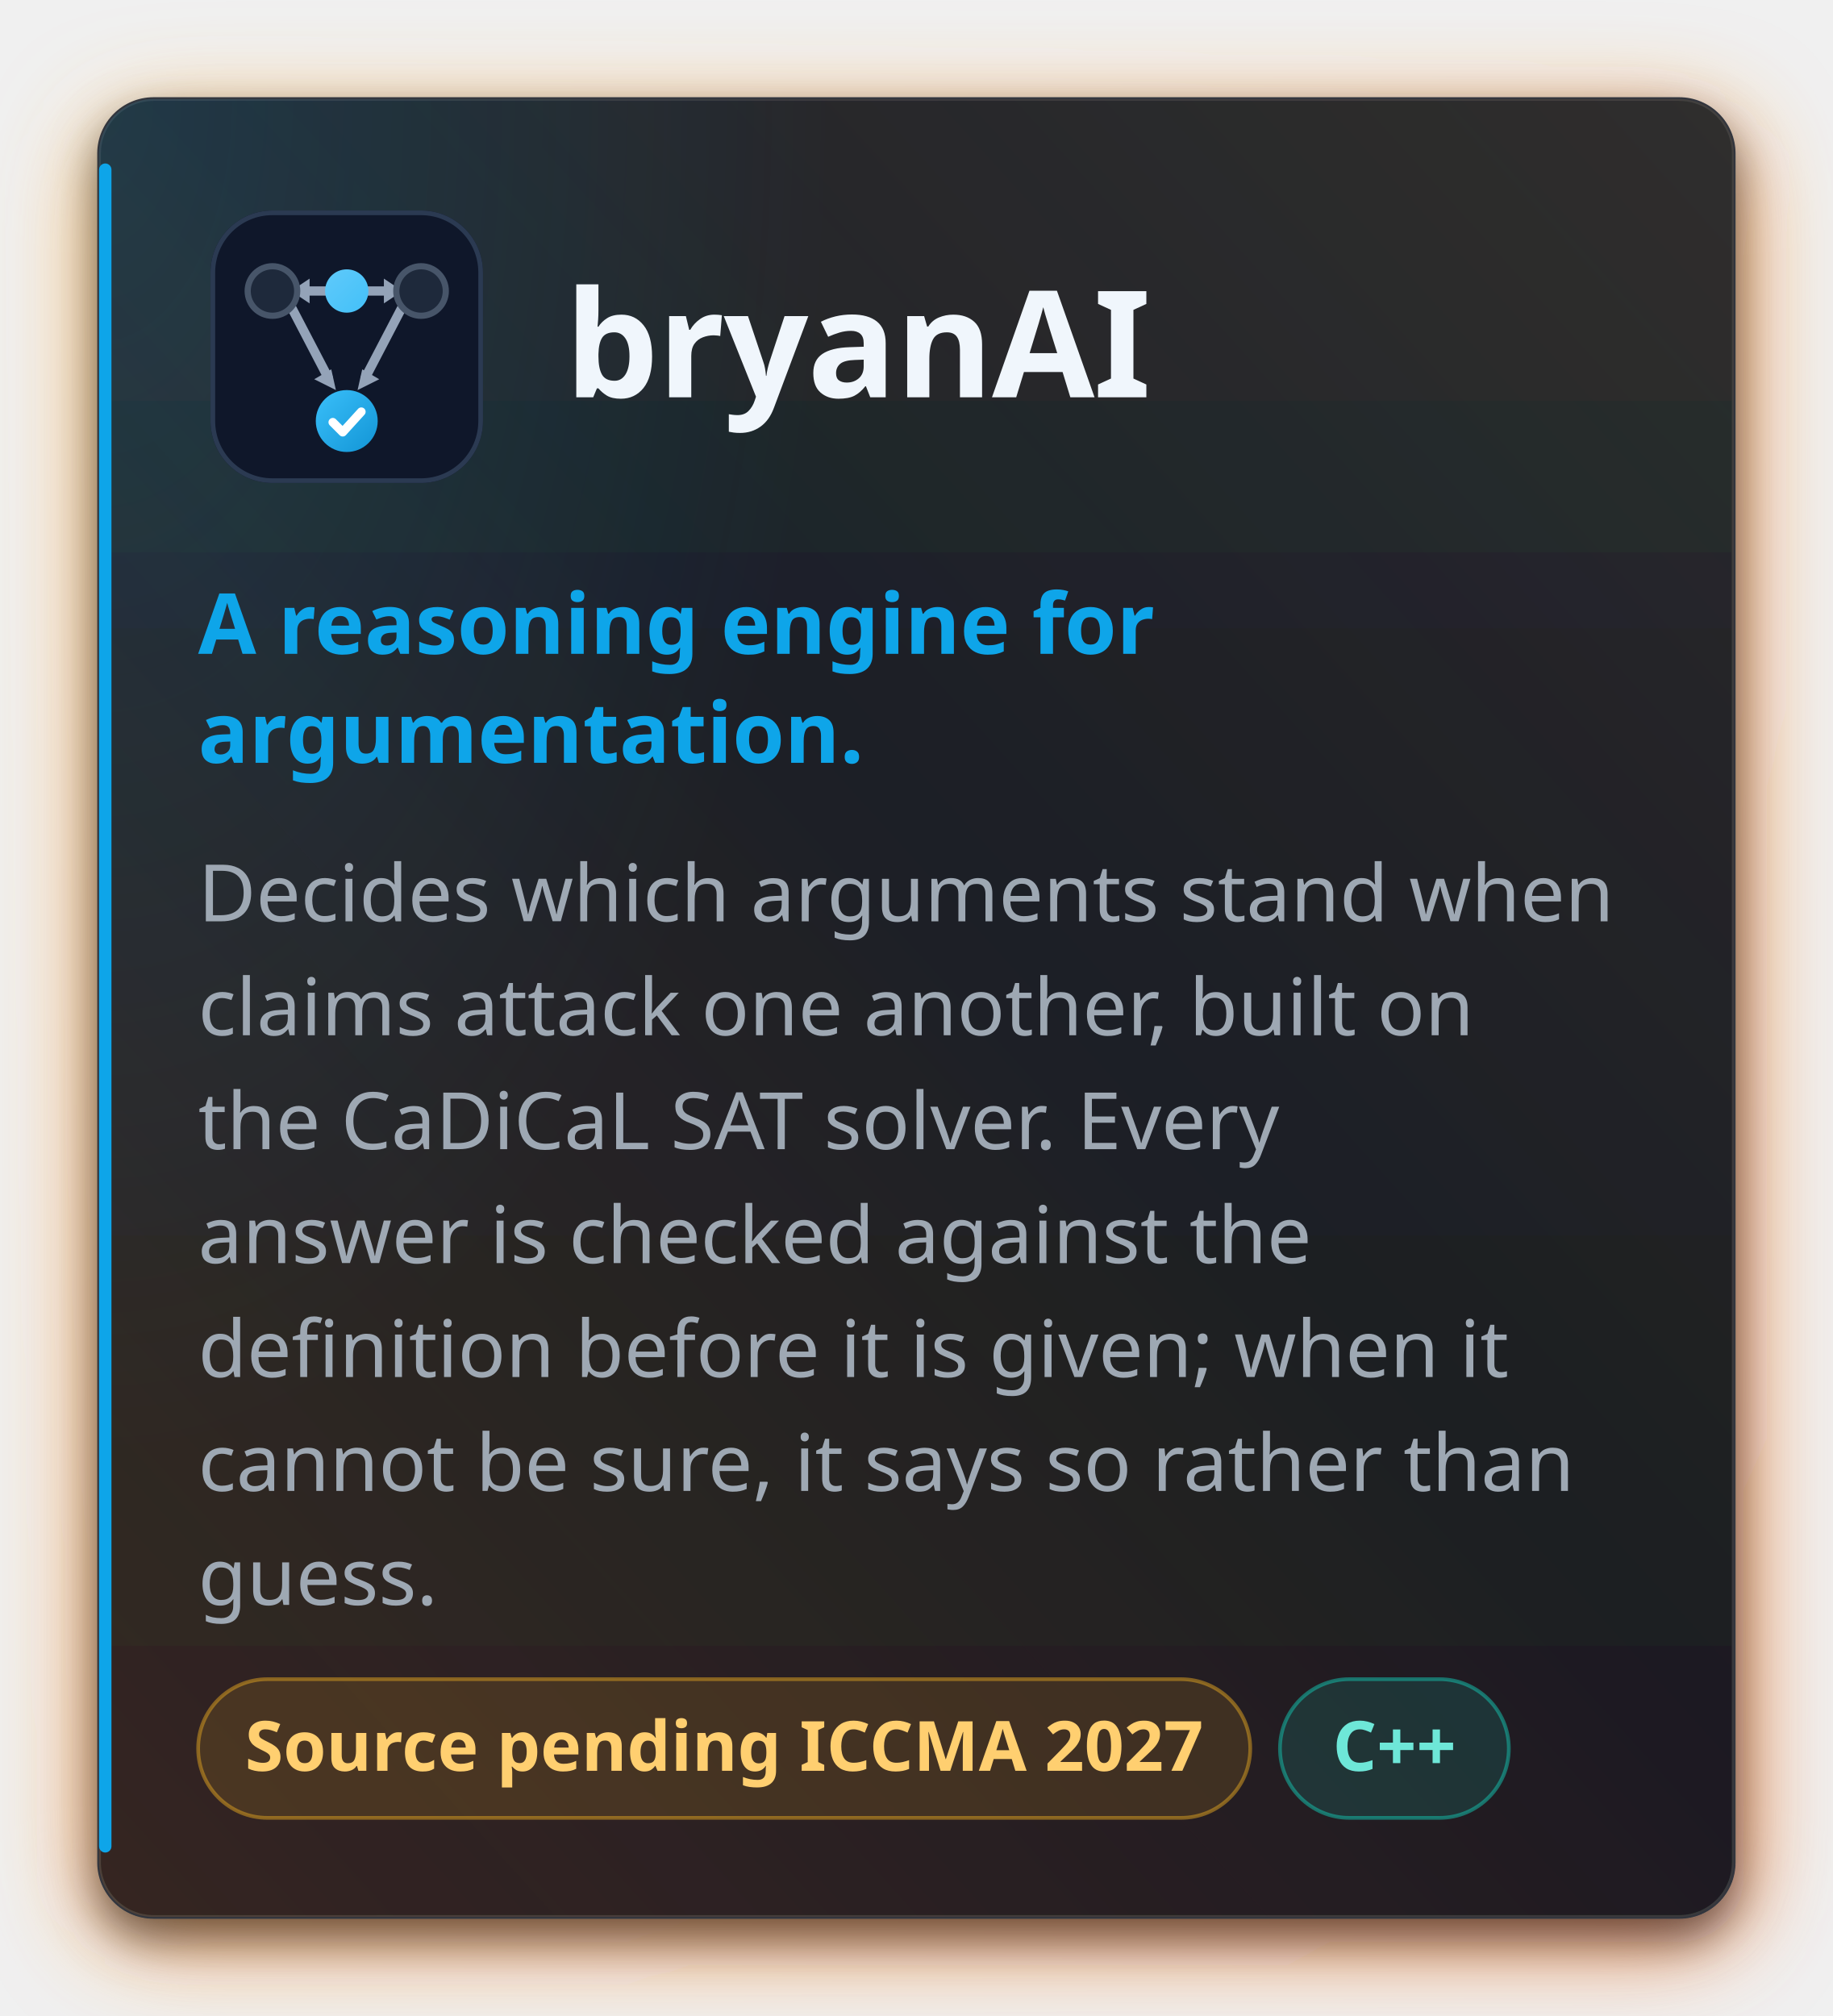
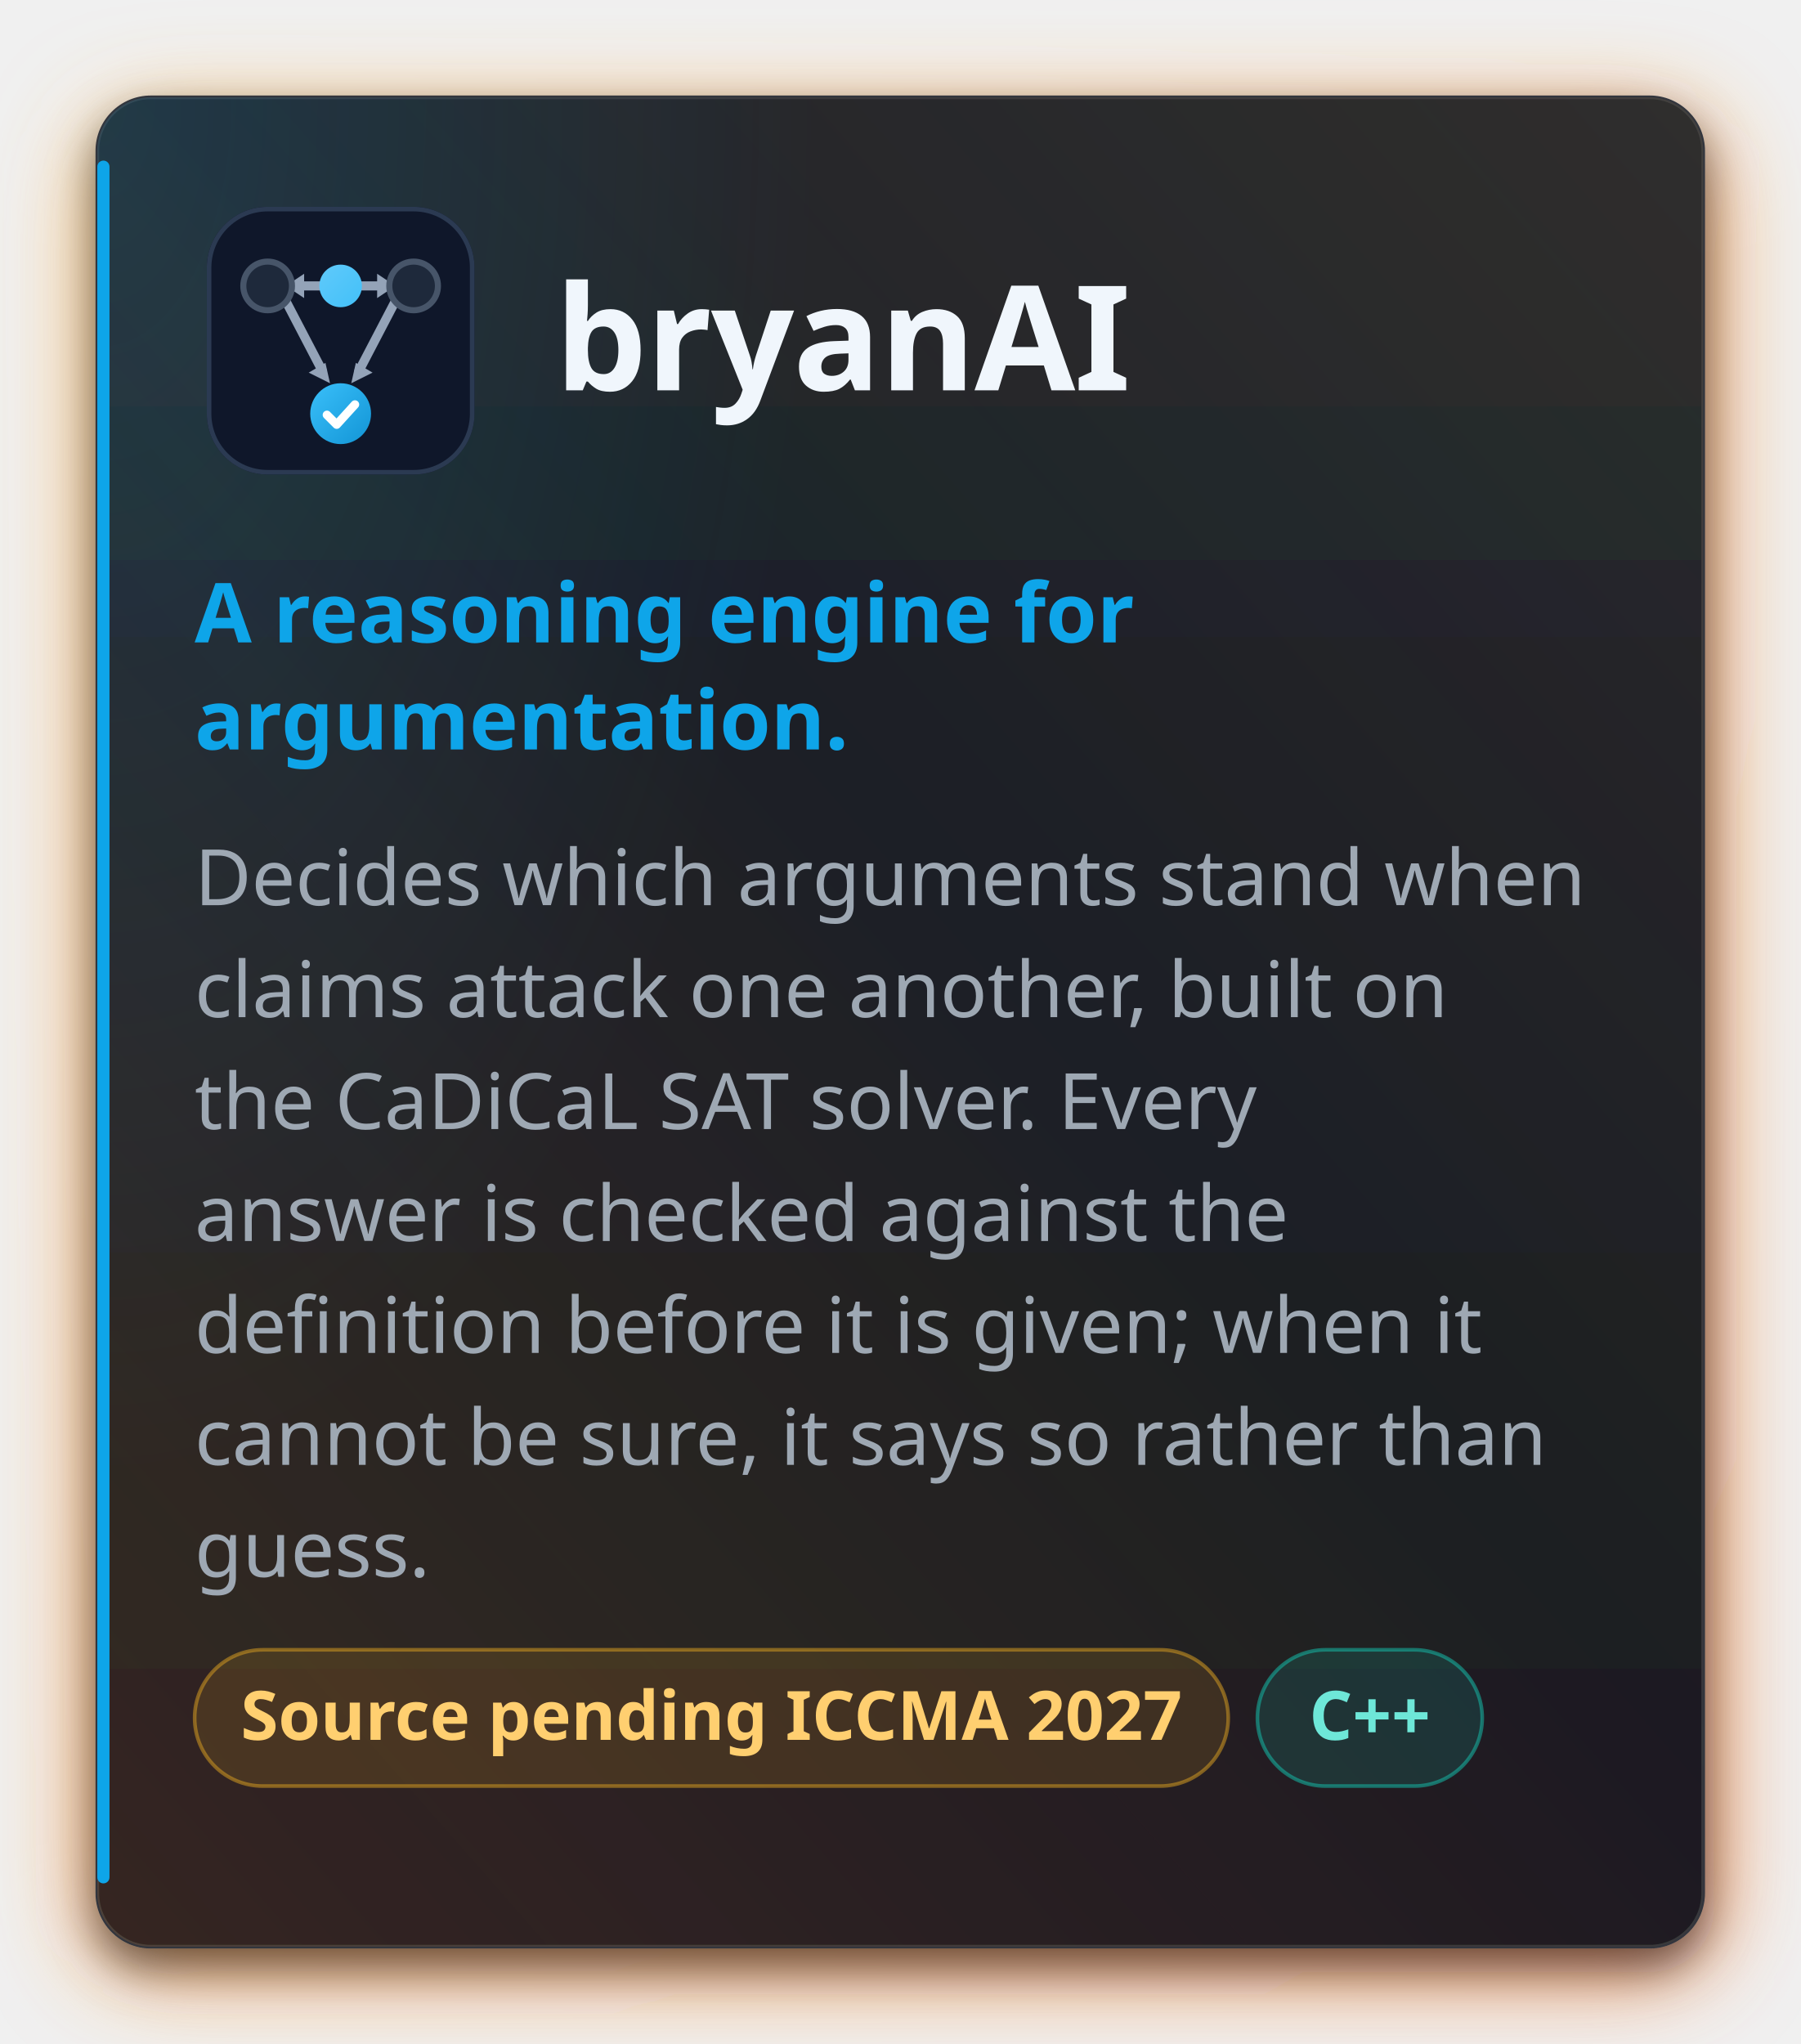
- <svg xmlns="http://www.w3.org/2000/svg" viewBox="0 0 740 814" width="740" height="814" role="img" aria-label="bryanAI: A reasoning engine for argumentation.">
+ <svg xmlns="http://www.w3.org/2000/svg" viewBox="0 0 740 840" width="740" height="840" role="img" aria-label="bryanAI: A reasoning engine for argumentation.">
  <style>.glow{opacity:0.75}.warm{opacity:0.7}</style>
  <defs>
    <linearGradient id="cardfill" x1="0" y1="0" x2="0" y2="1">
      <stop offset="0" stop-color="#1b222c" />
      <stop offset="1" stop-color="#121820" />
    </linearGradient>
    <radialGradient id="accentglow" cx="0" cy="0" r="0.75" gradientTransform="scale(0.6 1)">
      <stop offset="0" stop-color="#0ea5e9" stop-opacity="0.16" />
      <stop offset="1" stop-color="#0ea5e9" stop-opacity="0" />
    </radialGradient>
    <linearGradient id="glowfill" x1="0" y1="0" x2="1" y2="1">
      <stop offset="0" stop-color="#ffb347" />
      <stop offset="0.5" stop-color="#f58220" />
      <stop offset="1" stop-color="#ea580c" />
    </linearGradient>
    <linearGradient id="warmfill" x1="0" y1="1" x2="1" y2="0">
      <stop offset="0" stop-color="#f58220" stop-opacity="0.2" />
      <stop offset="0.55" stop-color="#f58220" stop-opacity="0.04" />
      <stop offset="1" stop-color="#ffb347" stop-opacity="0.12" />
    </linearGradient>
    <filter id="soft" x="-15%" y="-15%" width="130%" height="135%">
      <feGaussianBlur stdDeviation="20" />
    </filter>
    <filter id="lift" x="-5%" y="-8%" width="110%" height="125%">
      <feDropShadow dx="0" dy="8" stdDeviation="9" flood-color="#000000" flood-opacity="0.55" />
    </filter>
  </defs>
  <g font-family="-apple-system, 'Segoe UI', 'Noto Sans', Helvetica, Arial, sans-serif">
-     <rect class="glow" x="36" y="48" width="668" height="736" rx="26" fill="url(#glowfill)" filter="url(#soft)" />
-     <rect x="40" y="40" width="660" height="734" rx="22" fill="url(#cardfill)" stroke="#30363d" stroke-width="1.5" filter="url(#lift)" />
-     <rect x="40" y="40" width="660" height="734" rx="22" fill="url(#accentglow)" />
-     <rect class="warm" x="40" y="40" width="660" height="734" rx="22" fill="url(#warmfill)" />
-     <rect x="40" y="66" width="5" height="682" rx="2.5" fill="#0ea5e9" />
+     <rect class="glow" x="36" y="48" width="668" height="762" rx="26" fill="url(#glowfill)" filter="url(#soft)" />
+     <rect x="40" y="40" width="660" height="760" rx="22" fill="url(#cardfill)" stroke="#30363d" stroke-width="1.5" filter="url(#lift)" />
+     <rect x="40" y="40" width="660" height="760" rx="22" fill="url(#accentglow)" />
+     <rect class="warm" x="40" y="40" width="660" height="760" rx="22" fill="url(#warmfill)" />
+     <rect x="40" y="66" width="5" height="708" rx="2.5" fill="#0ea5e9" />
    <svg x="80" y="80" width="120" height="120" viewBox="0 0 96 96">
      <rect x="4" y="4" width="88" height="88" rx="20" fill="#0f172a" />
      <rect x="4.75" y="4.75" width="86.5" height="86.5" rx="19.25" fill="none" stroke="#2b3a52" stroke-width="1.5" />
      <defs>
        <linearGradient id="bag" gradientUnits="userSpaceOnUse" x1="18" y1="18" x2="78" y2="78">
          <stop offset="0" stop-color="#7dd3fc" />
          <stop offset=".55" stop-color="#38bdf8" />
          <stop offset="1" stop-color="#0284c7" />
        </linearGradient>
      </defs>
      <g stroke="#94a3b8" stroke-width="3" stroke-linecap="round" fill="none">
        <path d="M30 35 L42 58" />
        <path d="M66 35 L54 58" />
        <path d="M42 30 H32" />
        <path d="M54 30 H64" />
      </g>
      <g fill="#94a3b8">
        <path d="M44.5 62 l-7 -3.5 l5.5 -3.2 Z" />
        <path d="M51.5 62 l7 -3.5 l-5.5 -3.2 Z" />
        <path d="M30 30 l6 -4 v8 Z" />
        <path d="M66 30 l-6 -4 v8 Z" />
      </g>
      <g fill="#1e293b" stroke="#475569" stroke-width="2">
        <circle cx="24" cy="30" r="8" />
        <circle cx="72" cy="30" r="8" />
      </g>
      <circle cx="48" cy="30" r="7" fill="url(#bag)" />
      <circle cx="48" cy="72" r="10" fill="url(#bag)" />
      <path d="M43.5 72.4 l3.2 3.2 l6 -6.6" fill="none" stroke="#fff" stroke-width="2.8" stroke-linecap="round" stroke-linejoin="round" />
    </svg>
    <text x="228" y="160.4" font-size="60" font-weight="800" fill="#f0f6fc" letter-spacing="-0.5">bryanAI</text>
    <text x="80" y="264.0" font-size="34" font-weight="600" fill="#0ea5e9">A reasoning engine for</text>
    <text x="80" y="308.0" font-size="34" font-weight="600" fill="#0ea5e9">argumentation.</text>
    <text x="80" y="372.0" font-size="32" fill="#9ea8b3">Decides which arguments stand when</text>
    <text x="80" y="418.0" font-size="32" fill="#9ea8b3">claims attack one another, built on</text>
    <text x="80" y="464.0" font-size="32" fill="#9ea8b3">the CaDiCaL SAT solver. Every</text>
    <text x="80" y="510.0" font-size="32" fill="#9ea8b3">answer is checked against the</text>
    <text x="80" y="556.0" font-size="32" fill="#9ea8b3">definition before it is given; when it</text>
    <text x="80" y="602.0" font-size="32" fill="#9ea8b3">cannot be sure, it says so rather than</text>
    <text x="80" y="648.0" font-size="32" fill="#9ea8b3">guess.</text>
    <rect x="80.0" y="678" width="424.8" height="56" rx="28.0" fill="#d29922" fill-opacity="0.16" stroke="#d29922" stroke-opacity="0.55" stroke-width="1.5" />
    <text x="292.4" y="715.0" font-size="28" font-weight="600" fill="#ffcf70" text-anchor="middle">Source pending ICCMA 2027</text>
    <rect x="516.8" y="678" width="92.4" height="56" rx="28.0" fill="#14b8a6" fill-opacity="0.16" stroke="#14b8a6" stroke-opacity="0.55" stroke-width="1.5" />
    <text x="563.0" y="715.0" font-size="28" font-weight="600" fill="#6ee7d8" text-anchor="middle">C++</text>
  </g>
</svg>
